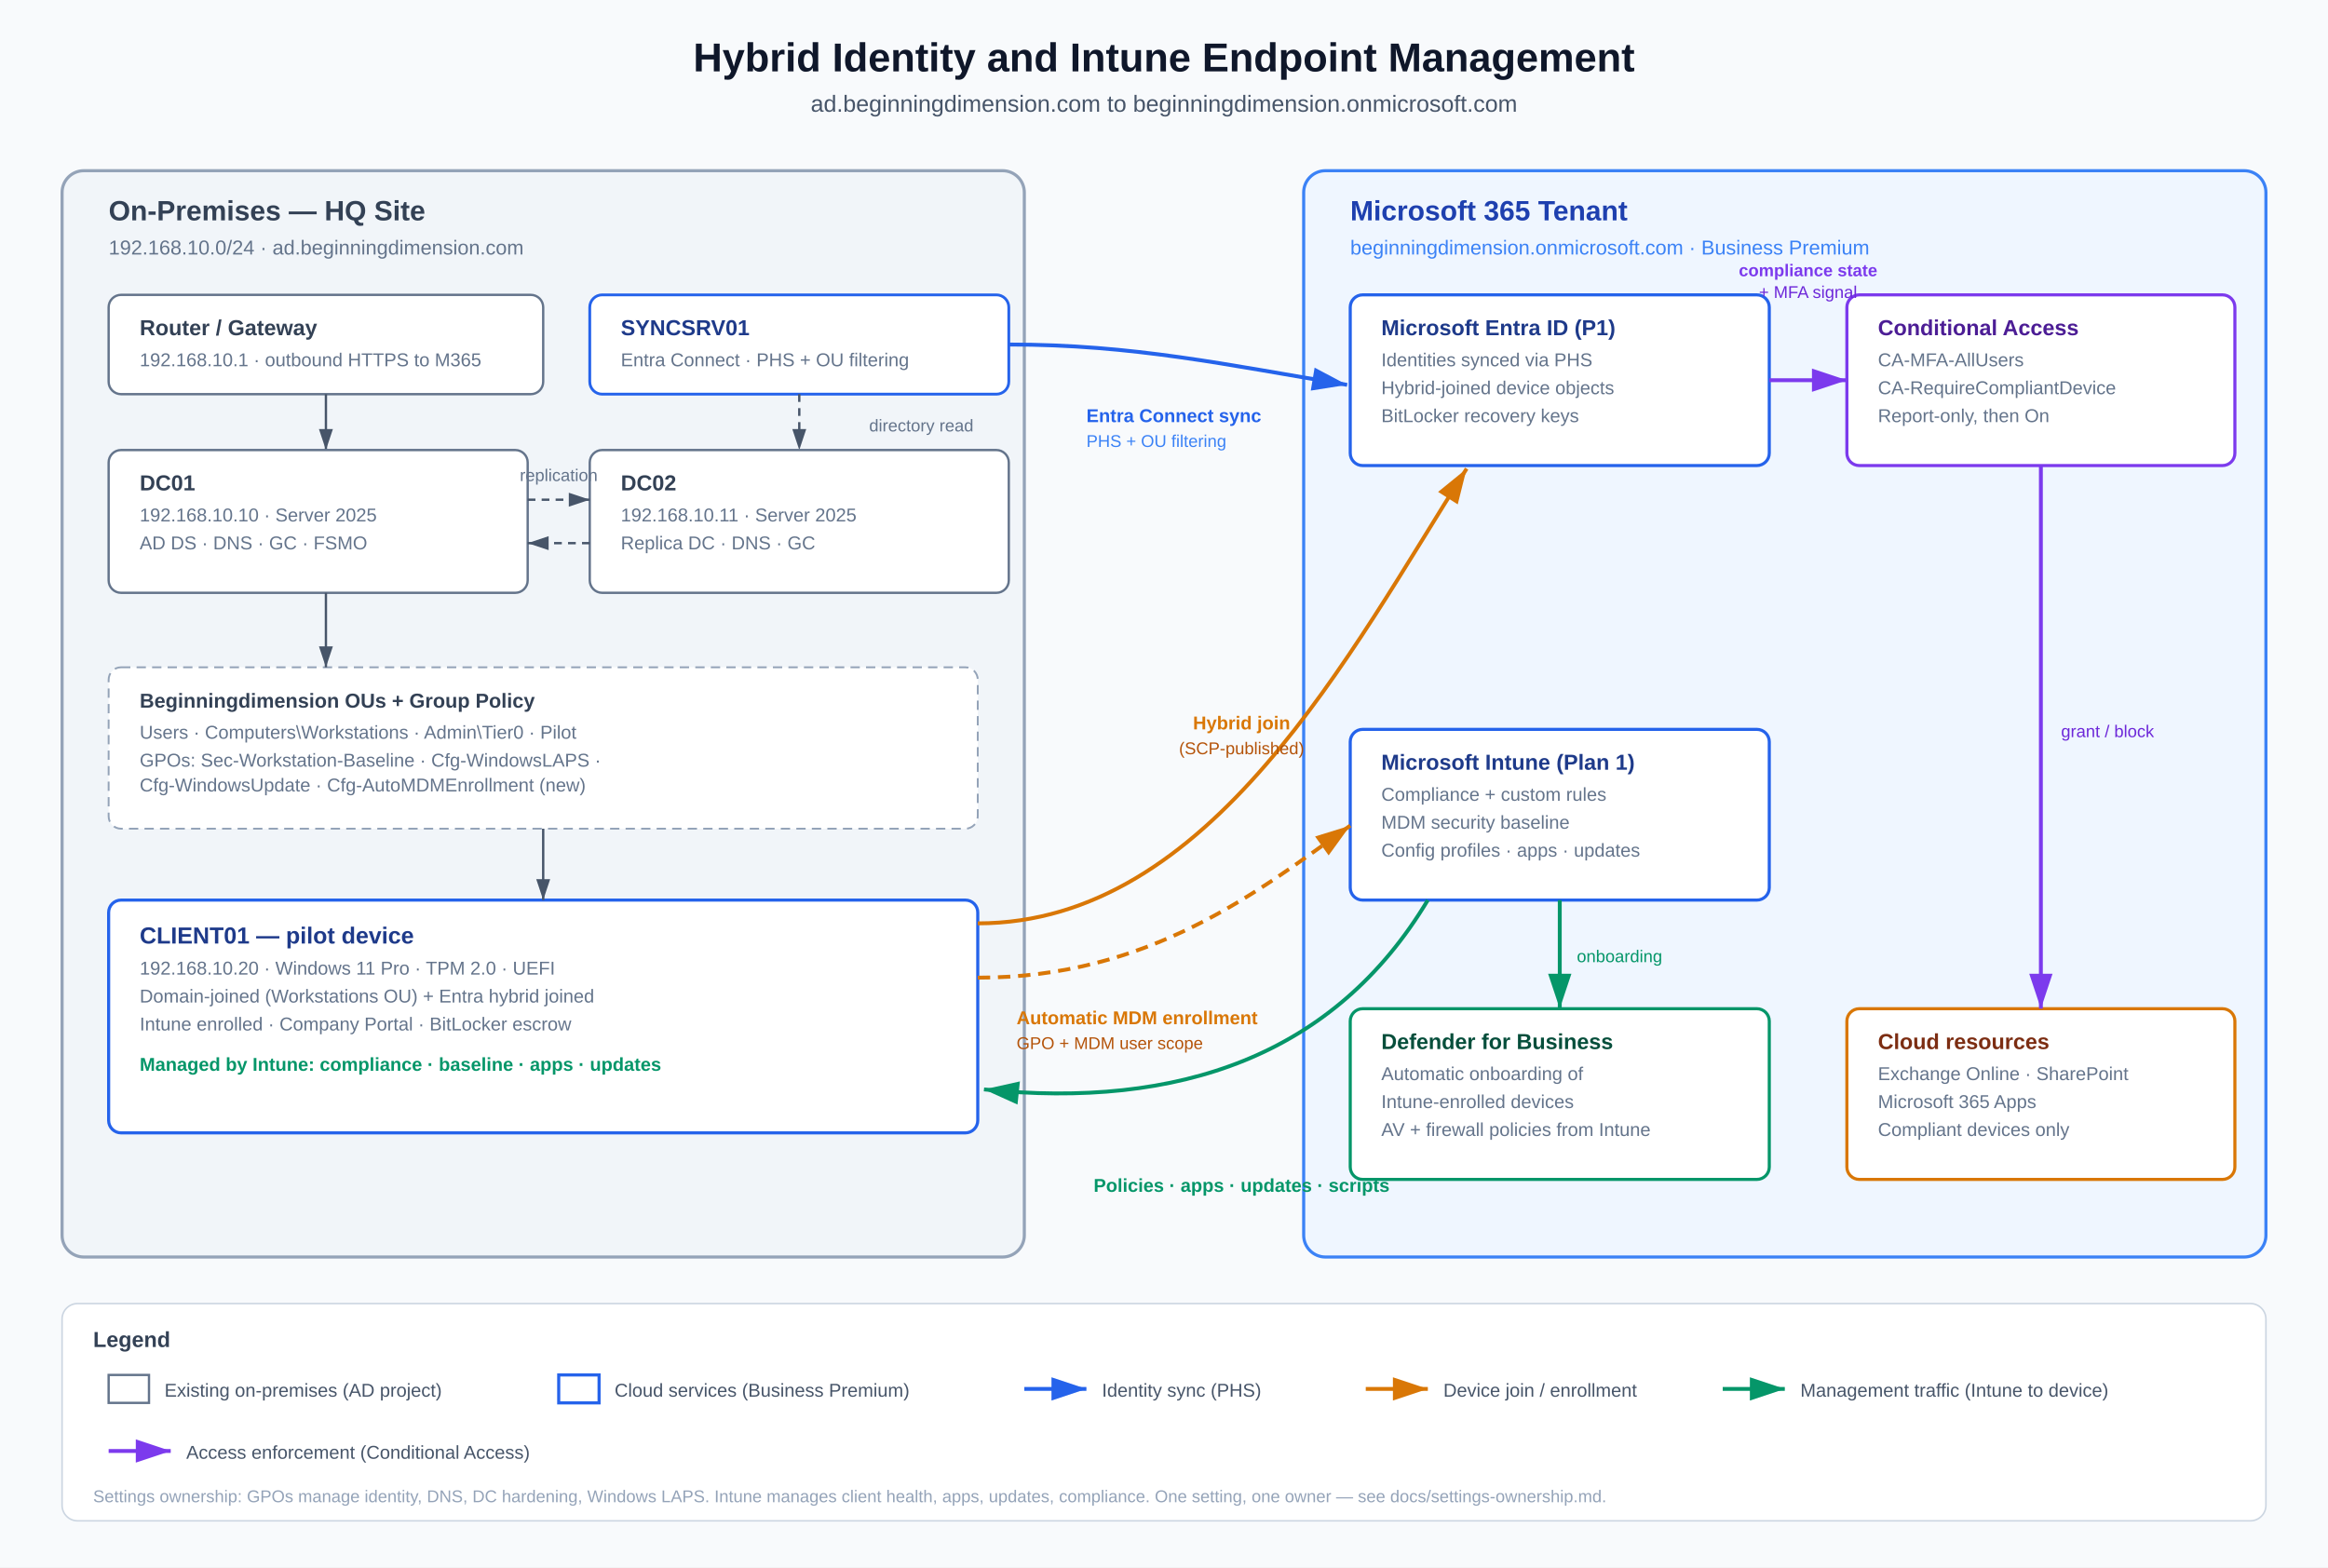
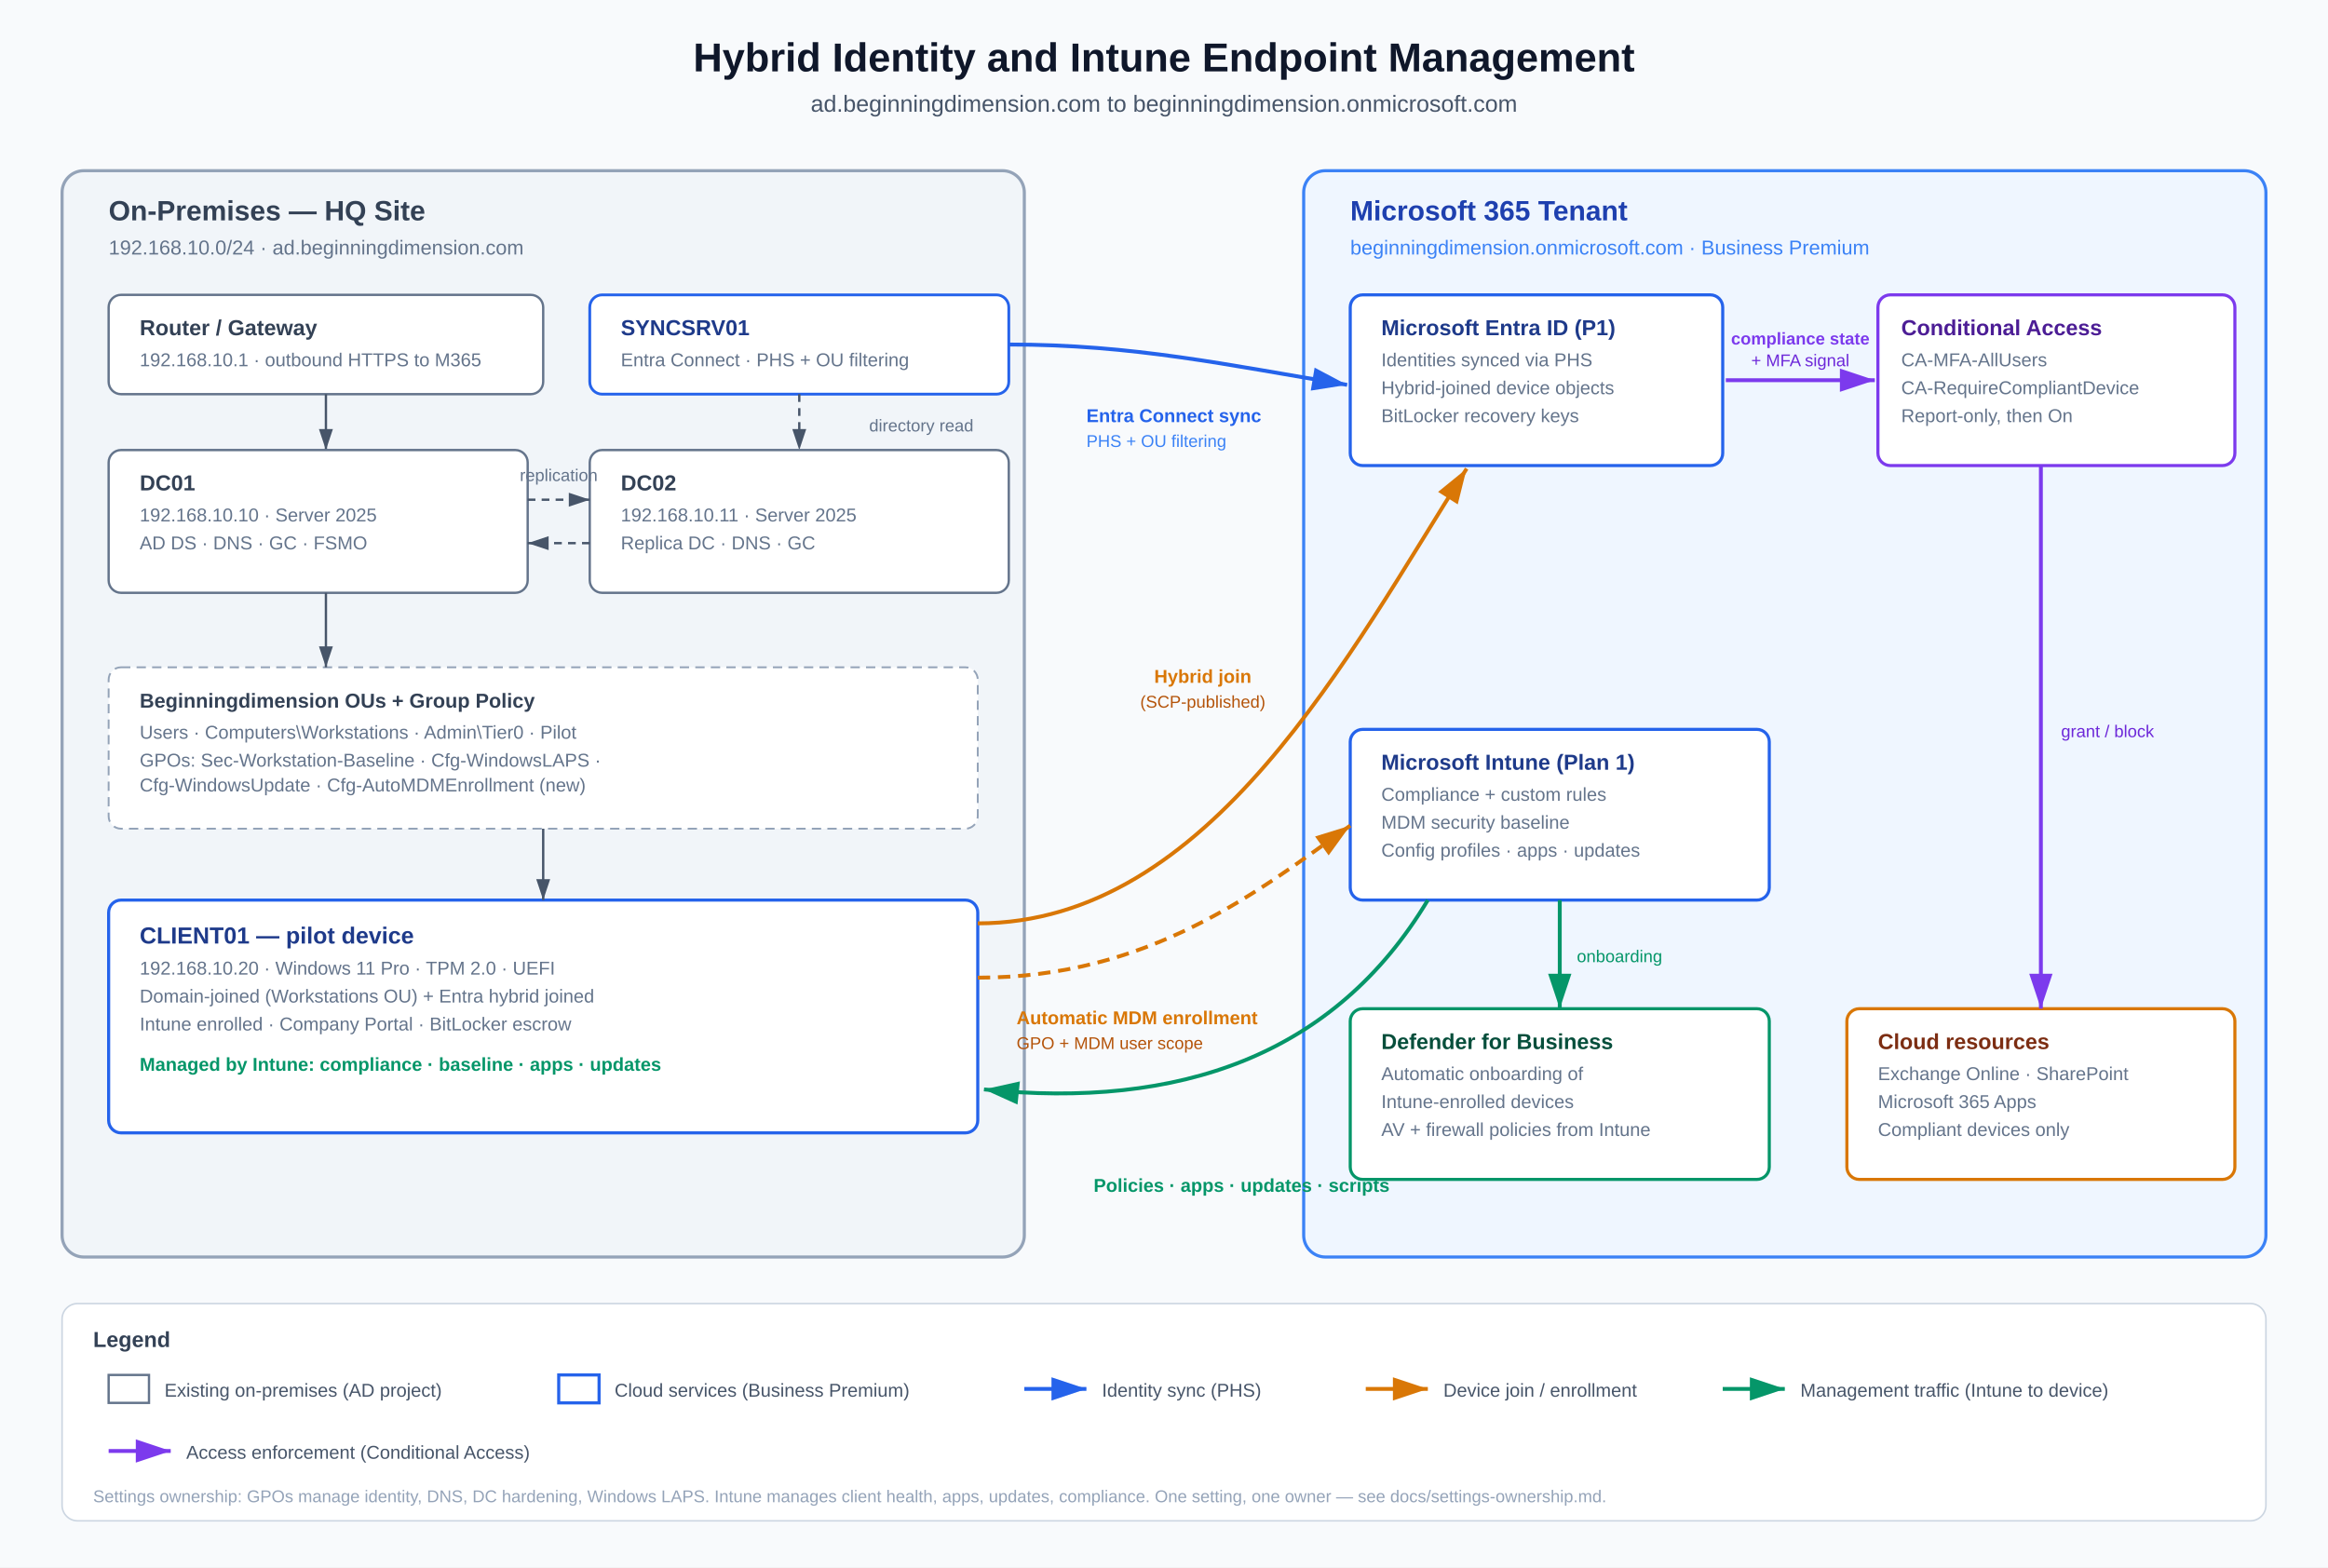
<svg xmlns="http://www.w3.org/2000/svg" viewBox="0 0 1500 1010" font-family="Segoe UI, Arial, sans-serif">
  <defs>
    <marker id="arrowBlue" markerWidth="10" markerHeight="10" refX="9" refY="3" orient="auto">
      <path d="M0,0 L9,3 L0,6 z" fill="#2563eb" />
    </marker>
    <marker id="arrowOrange" markerWidth="10" markerHeight="10" refX="9" refY="3" orient="auto">
      <path d="M0,0 L9,3 L0,6 z" fill="#d97706" />
    </marker>
    <marker id="arrowGreen" markerWidth="10" markerHeight="10" refX="9" refY="3" orient="auto">
      <path d="M0,0 L9,3 L0,6 z" fill="#059669" />
    </marker>
    <marker id="arrowPurple" markerWidth="10" markerHeight="10" refX="9" refY="3" orient="auto">
      <path d="M0,0 L9,3 L0,6 z" fill="#7c3aed" />
    </marker>
    <marker id="arrowGray" markerWidth="10" markerHeight="10" refX="9" refY="3" orient="auto">
      <path d="M0,0 L9,3 L0,6 z" fill="#475569" />
    </marker>
  </defs>
  <rect x="0" y="0" width="1500" height="1010" fill="#f8fafc" />
  <text x="750" y="46" text-anchor="middle" font-size="26" font-weight="bold" fill="#0f172a">Hybrid Identity and Intune Endpoint Management</text>
  <text x="750" y="72" text-anchor="middle" font-size="15" fill="#475569">ad.beginningdimension.com  to  beginningdimension.onmicrosoft.com</text>
  <rect x="40" y="110" width="620" height="700" rx="14" fill="#f1f5f9" stroke="#94a3b8" stroke-width="2" />
  <text x="70" y="142" font-size="18" font-weight="bold" fill="#334155">On-Premises — HQ Site</text>
  <text x="70" y="164" font-size="13" fill="#64748b">192.168.10.0/24  ·  ad.beginningdimension.com</text>
  <rect x="70" y="190" width="280" height="64" rx="8" fill="#ffffff" stroke="#64748b" stroke-width="1.5" />
  <text x="90" y="216" font-size="14" font-weight="bold" fill="#334155">Router / Gateway</text>
  <text x="90" y="236" font-size="12" fill="#64748b">192.168.10.1 · outbound HTTPS to M365</text>
  <line x1="210" y1="254" x2="210" y2="290" stroke="#475569" stroke-width="1.5" marker-end="url(#arrowGray)" />
  <rect x="380" y="190" width="270" height="64" rx="8" fill="#ffffff" stroke="#2563eb" stroke-width="1.8" />
  <text x="400" y="216" font-size="14" font-weight="bold" fill="#1e3a8a">SYNCSRV01</text>
  <text x="400" y="236" font-size="12" fill="#64748b">Entra Connect · PHS + OU filtering</text>
  <line x1="515" y1="254" x2="515" y2="290" stroke="#475569" stroke-width="1.5" stroke-dasharray="5 4" marker-end="url(#arrowGray)" />
  <text x="560" y="278" font-size="11" fill="#64748b">directory read</text>
  <rect x="70" y="290" width="270" height="92" rx="8" fill="#ffffff" stroke="#64748b" stroke-width="1.5" />
  <text x="90" y="316" font-size="14" font-weight="bold" fill="#334155">DC01</text>
  <text x="90" y="336" font-size="12" fill="#64748b">192.168.10.10 · Server 2025</text>
  <text x="90" y="354" font-size="12" fill="#64748b">AD DS · DNS · GC · FSMO</text>
  <rect x="380" y="290" width="270" height="92" rx="8" fill="#ffffff" stroke="#64748b" stroke-width="1.5" />
  <text x="400" y="316" font-size="14" font-weight="bold" fill="#334155">DC02</text>
  <text x="400" y="336" font-size="12" fill="#64748b">192.168.10.11 · Server 2025</text>
  <text x="400" y="354" font-size="12" fill="#64748b">Replica DC · DNS · GC</text>
  <line x1="340" y1="322" x2="380" y2="322" stroke="#475569" stroke-width="1.5" stroke-dasharray="5 4" marker-end="url(#arrowGray)" />
  <line x1="380" y1="350" x2="340" y2="350" stroke="#475569" stroke-width="1.5" stroke-dasharray="5 4" marker-end="url(#arrowGray)" />
  <text x="360" y="310" text-anchor="middle" font-size="11" fill="#64748b">replication</text>
  <rect x="70" y="430" width="560" height="104" rx="8" fill="#ffffff" stroke="#94a3b8" stroke-width="1.2" stroke-dasharray="6 4" />
  <text x="90" y="456" font-size="13" font-weight="bold" fill="#334155">Beginningdimension OUs + Group Policy</text>
  <text x="90" y="476" font-size="12" fill="#64748b">Users · Computers\Workstations · Admin\Tier0 · Pilot</text>
  <text x="90" y="494" font-size="12" fill="#64748b">GPOs: Sec-Workstation-Baseline · Cfg-WindowsLAPS ·</text>
  <text x="90" y="510" font-size="12" fill="#64748b">Cfg-WindowsUpdate · Cfg-AutoMDMEnrollment (new)</text>
  <line x1="210" y1="382" x2="210" y2="430" stroke="#475569" stroke-width="1.5" marker-end="url(#arrowGray)" />
  <rect x="70" y="580" width="560" height="150" rx="8" fill="#ffffff" stroke="#2563eb" stroke-width="2" />
  <text x="90" y="608" font-size="15" font-weight="bold" fill="#1e3a8a">CLIENT01 — pilot device</text>
  <text x="90" y="628" font-size="12" fill="#64748b">192.168.10.20 · Windows 11 Pro · TPM 2.0 · UEFI</text>
  <text x="90" y="646" font-size="12" fill="#64748b">Domain-joined (Workstations OU) + Entra hybrid joined</text>
  <text x="90" y="664" font-size="12" fill="#64748b">Intune enrolled · Company Portal · BitLocker escrow</text>
  <text x="90" y="690" font-size="12" fill="#059669" font-weight="bold">Managed by Intune: compliance · baseline · apps · updates</text>
  <line x1="350" y1="534" x2="350" y2="580" stroke="#475569" stroke-width="1.5" marker-end="url(#arrowGray)" />
  <rect x="840" y="110" width="620" height="700" rx="14" fill="#eff6ff" stroke="#3b82f6" stroke-width="2" />
  <text x="870" y="142" font-size="18" font-weight="bold" fill="#1e40af">Microsoft 365 Tenant</text>
  <text x="870" y="164" font-size="13" fill="#3b82f6">beginningdimension.onmicrosoft.com · Business Premium</text>
-   <rect x="870" y="190" width="270" height="110" rx="8" fill="#ffffff" stroke="#2563eb" stroke-width="2" />
+   <rect x="870" y="190" width="240" height="110" rx="8" fill="#ffffff" stroke="#2563eb" stroke-width="2" />
  <text x="890" y="216" font-size="14" font-weight="bold" fill="#1e3a8a">Microsoft Entra ID (P1)</text>
  <text x="890" y="236" font-size="12" fill="#64748b">Identities synced via PHS</text>
  <text x="890" y="254" font-size="12" fill="#64748b">Hybrid-joined device objects</text>
  <text x="890" y="272" font-size="12" fill="#64748b">BitLocker recovery keys</text>
-   <rect x="1190" y="190" width="250" height="110" rx="8" fill="#ffffff" stroke="#7c3aed" stroke-width="2" />
-   <text x="1210" y="216" font-size="14" font-weight="bold" fill="#4c1d95">Conditional Access</text>
-   <text x="1210" y="236" font-size="12" fill="#64748b">CA-MFA-AllUsers</text>
-   <text x="1210" y="254" font-size="12" fill="#64748b">CA-RequireCompliantDevice</text>
-   <text x="1210" y="272" font-size="12" fill="#64748b">Report-only, then On</text>
+   <rect x="1210" y="190" width="230" height="110" rx="8" fill="#ffffff" stroke="#7c3aed" stroke-width="2" />
+   <text x="1225" y="216" font-size="14" font-weight="bold" fill="#4c1d95">Conditional Access</text>
+   <text x="1225" y="236" font-size="12" fill="#64748b">CA-MFA-AllUsers</text>
+   <text x="1225" y="254" font-size="12" fill="#64748b">CA-RequireCompliantDevice</text>
+   <text x="1225" y="272" font-size="12" fill="#64748b">Report-only, then On</text>
  <rect x="870" y="470" width="270" height="110" rx="8" fill="#ffffff" stroke="#2563eb" stroke-width="2" />
  <text x="890" y="496" font-size="14" font-weight="bold" fill="#1e3a8a">Microsoft Intune (Plan 1)</text>
  <text x="890" y="516" font-size="12" fill="#64748b">Compliance + custom rules</text>
  <text x="890" y="534" font-size="12" fill="#64748b">MDM security baseline</text>
  <text x="890" y="552" font-size="12" fill="#64748b">Config profiles · apps · updates</text>
  <rect x="870" y="650" width="270" height="110" rx="8" fill="#ffffff" stroke="#059669" stroke-width="2" />
  <text x="890" y="676" font-size="14" font-weight="bold" fill="#064e3b">Defender for Business</text>
  <text x="890" y="696" font-size="12" fill="#64748b">Automatic onboarding of</text>
  <text x="890" y="714" font-size="12" fill="#64748b">Intune-enrolled devices</text>
  <text x="890" y="732" font-size="12" fill="#64748b">AV + firewall policies from Intune</text>
  <rect x="1190" y="650" width="250" height="110" rx="8" fill="#ffffff" stroke="#d97706" stroke-width="2" />
  <text x="1210" y="676" font-size="14" font-weight="bold" fill="#7c2d12">Cloud resources</text>
  <text x="1210" y="696" font-size="12" fill="#64748b">Exchange Online · SharePoint</text>
  <text x="1210" y="714" font-size="12" fill="#64748b">Microsoft 365 Apps</text>
  <text x="1210" y="732" font-size="12" fill="#64748b">Compliant devices only</text>
  <path d="M 650 222 C 730 222, 790 235, 868 248" fill="none" stroke="#2563eb" stroke-width="2.5" marker-end="url(#arrowBlue)" />
  <text x="700" y="272" font-size="12" font-weight="bold" fill="#2563eb">Entra Connect sync</text>
  <text x="700" y="288" font-size="11" fill="#3b82f6">PHS + OU filtering</text>
  <path d="M 630 595 C 780 595, 870 420, 945 302" fill="none" stroke="#d97706" stroke-width="2.5" marker-end="url(#arrowOrange)" />
-   <text x="800" y="470" text-anchor="middle" font-size="12" font-weight="bold" fill="#d97706">Hybrid join</text>
-   <text x="800" y="486" text-anchor="middle" font-size="11" fill="#b45309">(SCP-published)</text>
+   <text x="775" y="440" text-anchor="middle" font-size="12" font-weight="bold" fill="#d97706">Hybrid join</text>
+   <text x="775" y="456" text-anchor="middle" font-size="11" fill="#b45309">(SCP-published)</text>
  <path d="M 630 630 C 740 630, 810 575, 870 532" fill="none" stroke="#d97706" stroke-width="2.5" stroke-dasharray="8 5" marker-end="url(#arrowOrange)" />
  <text x="655" y="660" font-size="12" font-weight="bold" fill="#d97706">Automatic MDM enrollment</text>
  <text x="655" y="676" font-size="11" fill="#b45309">GPO + MDM user scope</text>
  <path d="M 920 580 C 860 680, 760 715, 634 702" fill="none" stroke="#059669" stroke-width="2.5" marker-end="url(#arrowGreen)" />
  <text x="800" y="768" text-anchor="middle" font-size="12" font-weight="bold" fill="#059669">Policies · apps · updates · scripts</text>
-   <line x1="1140" y1="245" x2="1190" y2="245" stroke="#7c3aed" stroke-width="2.5" marker-end="url(#arrowPurple)" />
-   <text x="1165" y="178" text-anchor="middle" font-size="11" font-weight="bold" fill="#7c3aed">compliance state</text>
-   <text x="1165" y="192" text-anchor="middle" font-size="11" fill="#6d28d9">+ MFA signal</text>
+   <line x1="1112" y1="245" x2="1208" y2="245" stroke="#7c3aed" stroke-width="2.5" marker-end="url(#arrowPurple)" />
+   <text x="1160" y="222" text-anchor="middle" font-size="11" font-weight="bold" fill="#7c3aed">compliance state</text>
+   <text x="1160" y="236" text-anchor="middle" font-size="11" fill="#6d28d9">+ MFA signal</text>
  <line x1="1005" y1="580" x2="1005" y2="650" stroke="#059669" stroke-width="2.5" marker-end="url(#arrowGreen)" />
  <text x="1016" y="620" font-size="11" fill="#059669">onboarding</text>
  <line x1="1315" y1="300" x2="1315" y2="650" stroke="#7c3aed" stroke-width="2.5" marker-end="url(#arrowPurple)" />
  <text x="1328" y="475" font-size="11" fill="#6d28d9">grant / block</text>
  <rect x="40" y="840" width="1420" height="140" rx="10" fill="#ffffff" stroke="#cbd5e1" stroke-width="1" />
  <text x="60" y="868" font-size="14" font-weight="bold" fill="#334155">Legend</text>
  <rect x="70" y="886" width="26" height="18" fill="#ffffff" stroke="#64748b" stroke-width="1.5" />
  <text x="106" y="900" font-size="12" fill="#475569">Existing on-premises (AD project)</text>
  <rect x="360" y="886" width="26" height="18" fill="#ffffff" stroke="#2563eb" stroke-width="2" />
  <text x="396" y="900" font-size="12" fill="#475569">Cloud services (Business Premium)</text>
  <line x1="660" y1="895" x2="700" y2="895" stroke="#2563eb" stroke-width="2.5" marker-end="url(#arrowBlue)" />
  <text x="710" y="900" font-size="12" fill="#475569">Identity sync (PHS)</text>
  <line x1="880" y1="895" x2="920" y2="895" stroke="#d97706" stroke-width="2.5" marker-end="url(#arrowOrange)" />
  <text x="930" y="900" font-size="12" fill="#475569">Device join / enrollment</text>
  <line x1="1110" y1="895" x2="1150" y2="895" stroke="#059669" stroke-width="2.5" marker-end="url(#arrowGreen)" />
  <text x="1160" y="900" font-size="12" fill="#475569">Management traffic (Intune to device)</text>
  <line x1="70" y1="935" x2="110" y2="935" stroke="#7c3aed" stroke-width="2.5" marker-end="url(#arrowPurple)" />
  <text x="120" y="940" font-size="12" fill="#475569">Access enforcement (Conditional Access)</text>
  <text x="60" y="968" font-size="11" fill="#94a3b8">Settings ownership: GPOs manage identity, DNS, DC hardening, Windows LAPS. Intune manages client health, apps, updates, compliance. One setting, one owner — see docs/settings-ownership.md.</text>
</svg>
